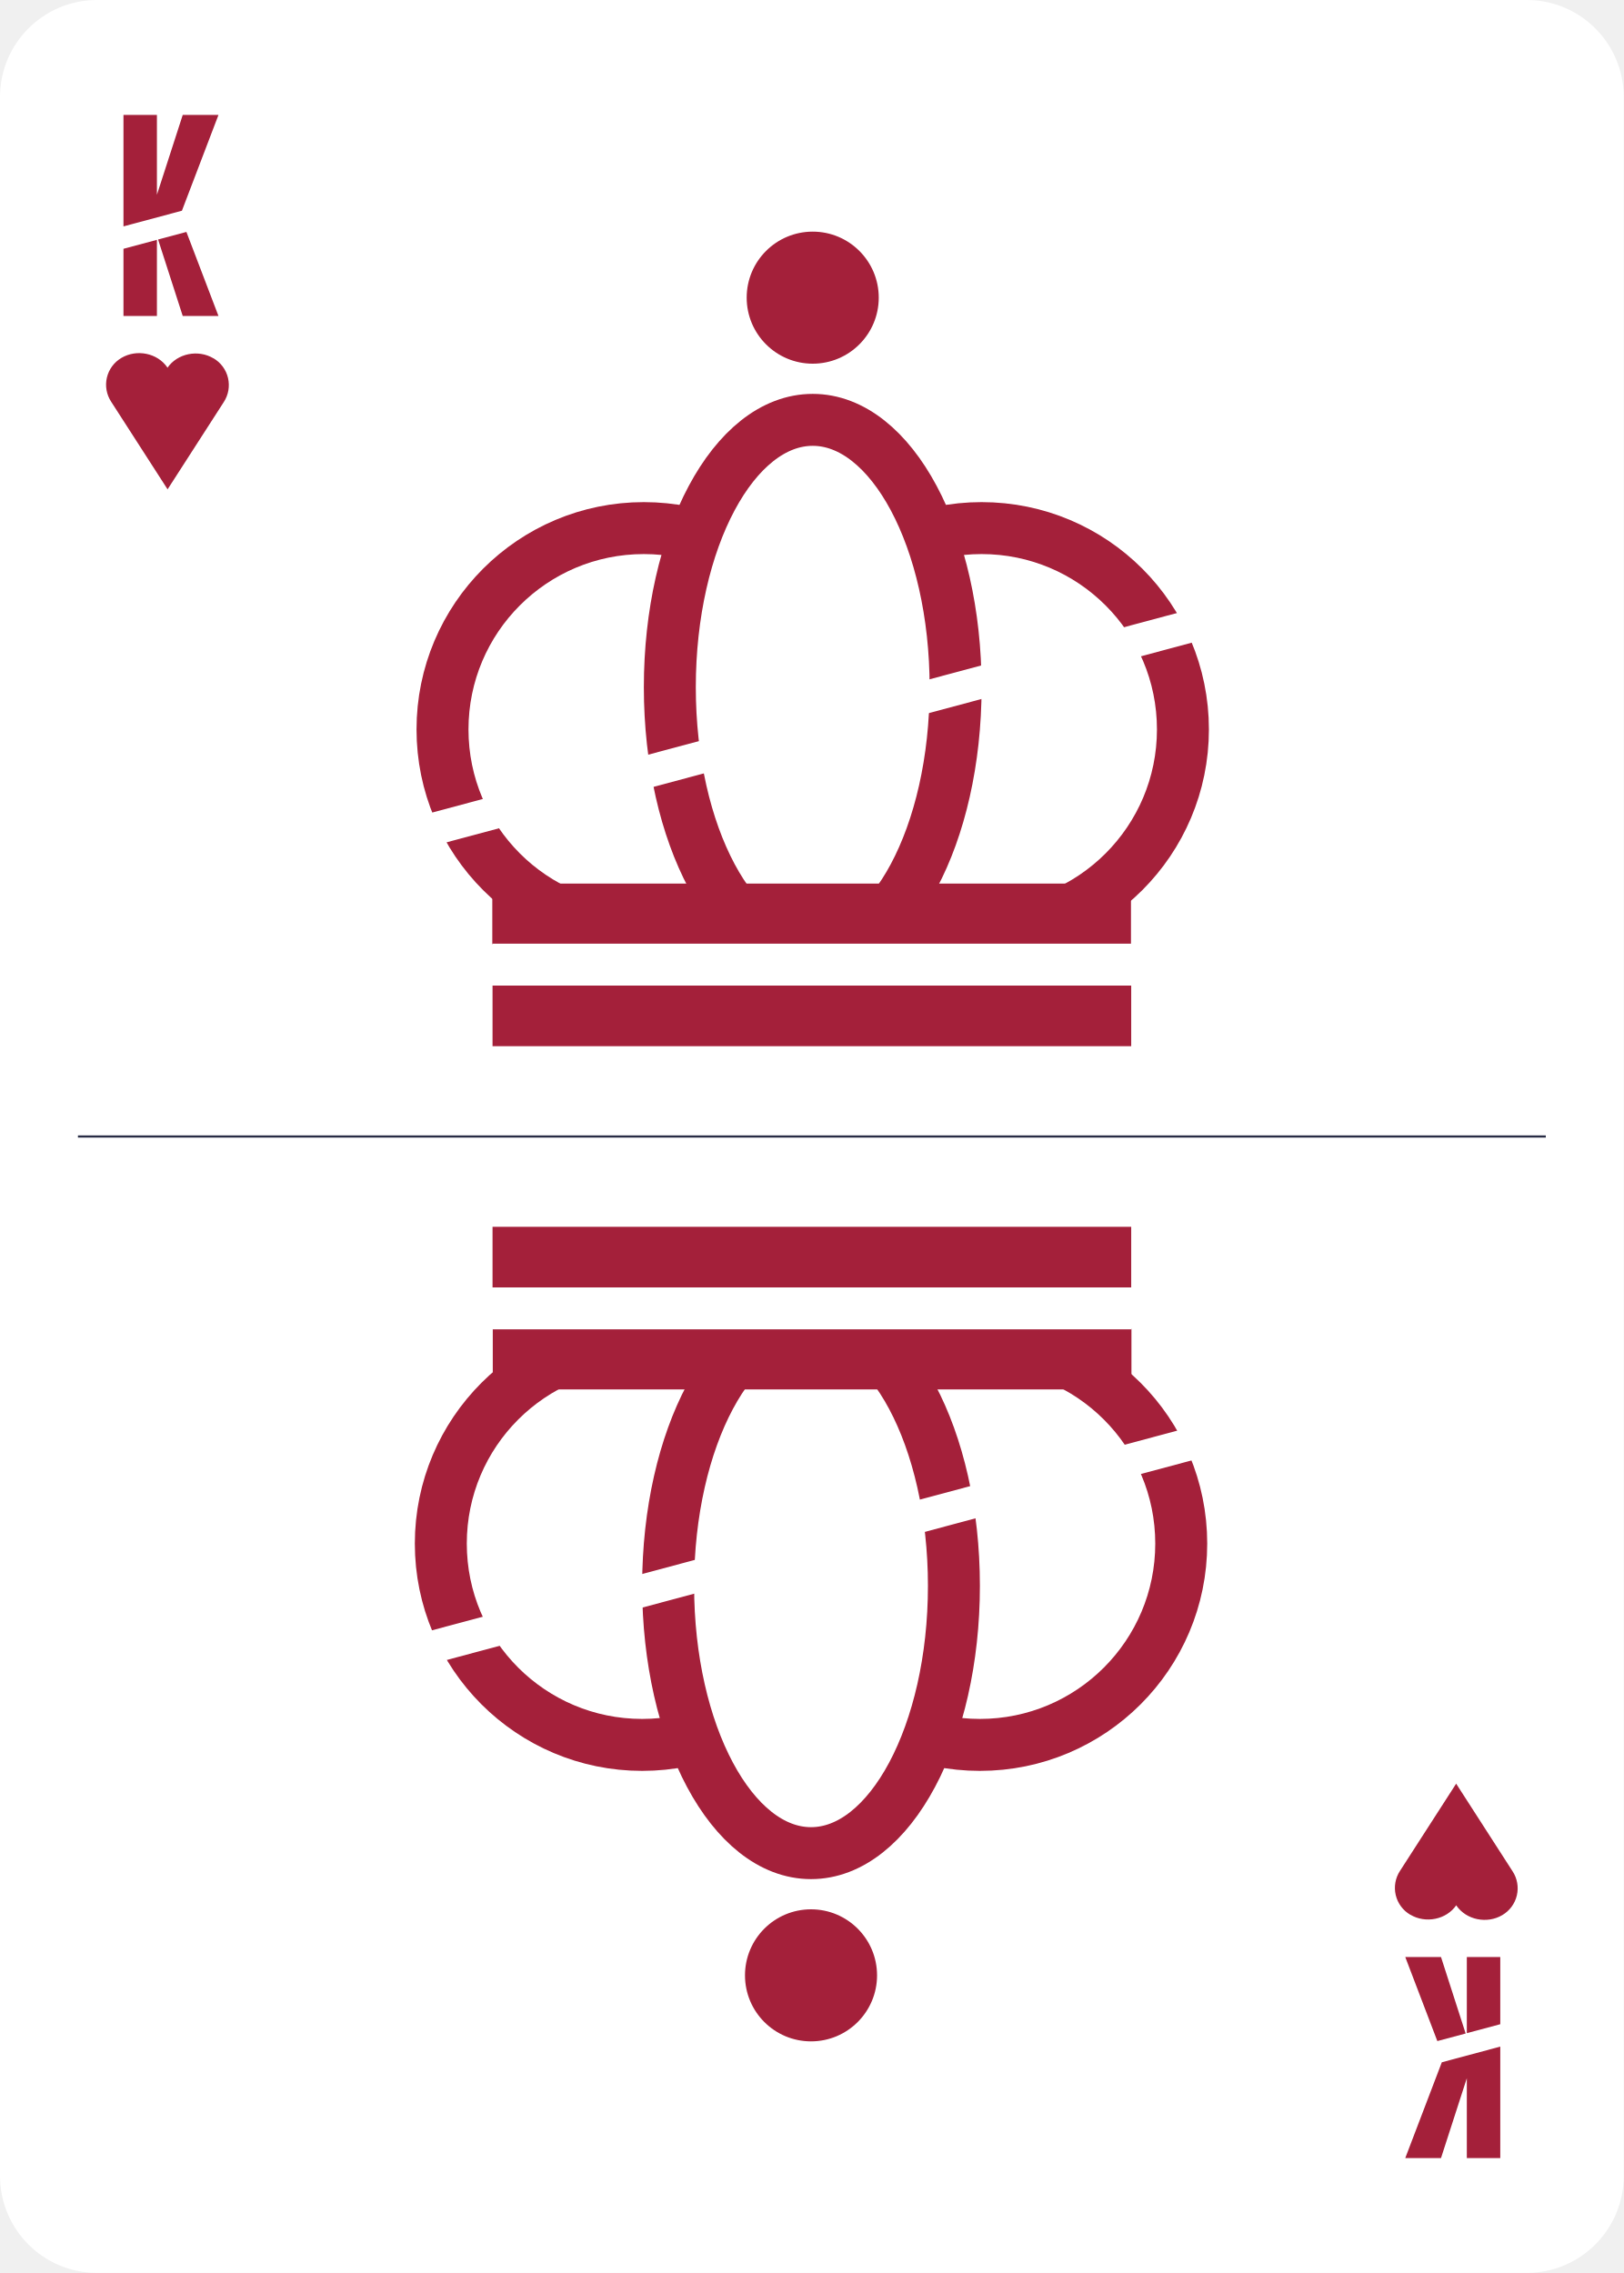
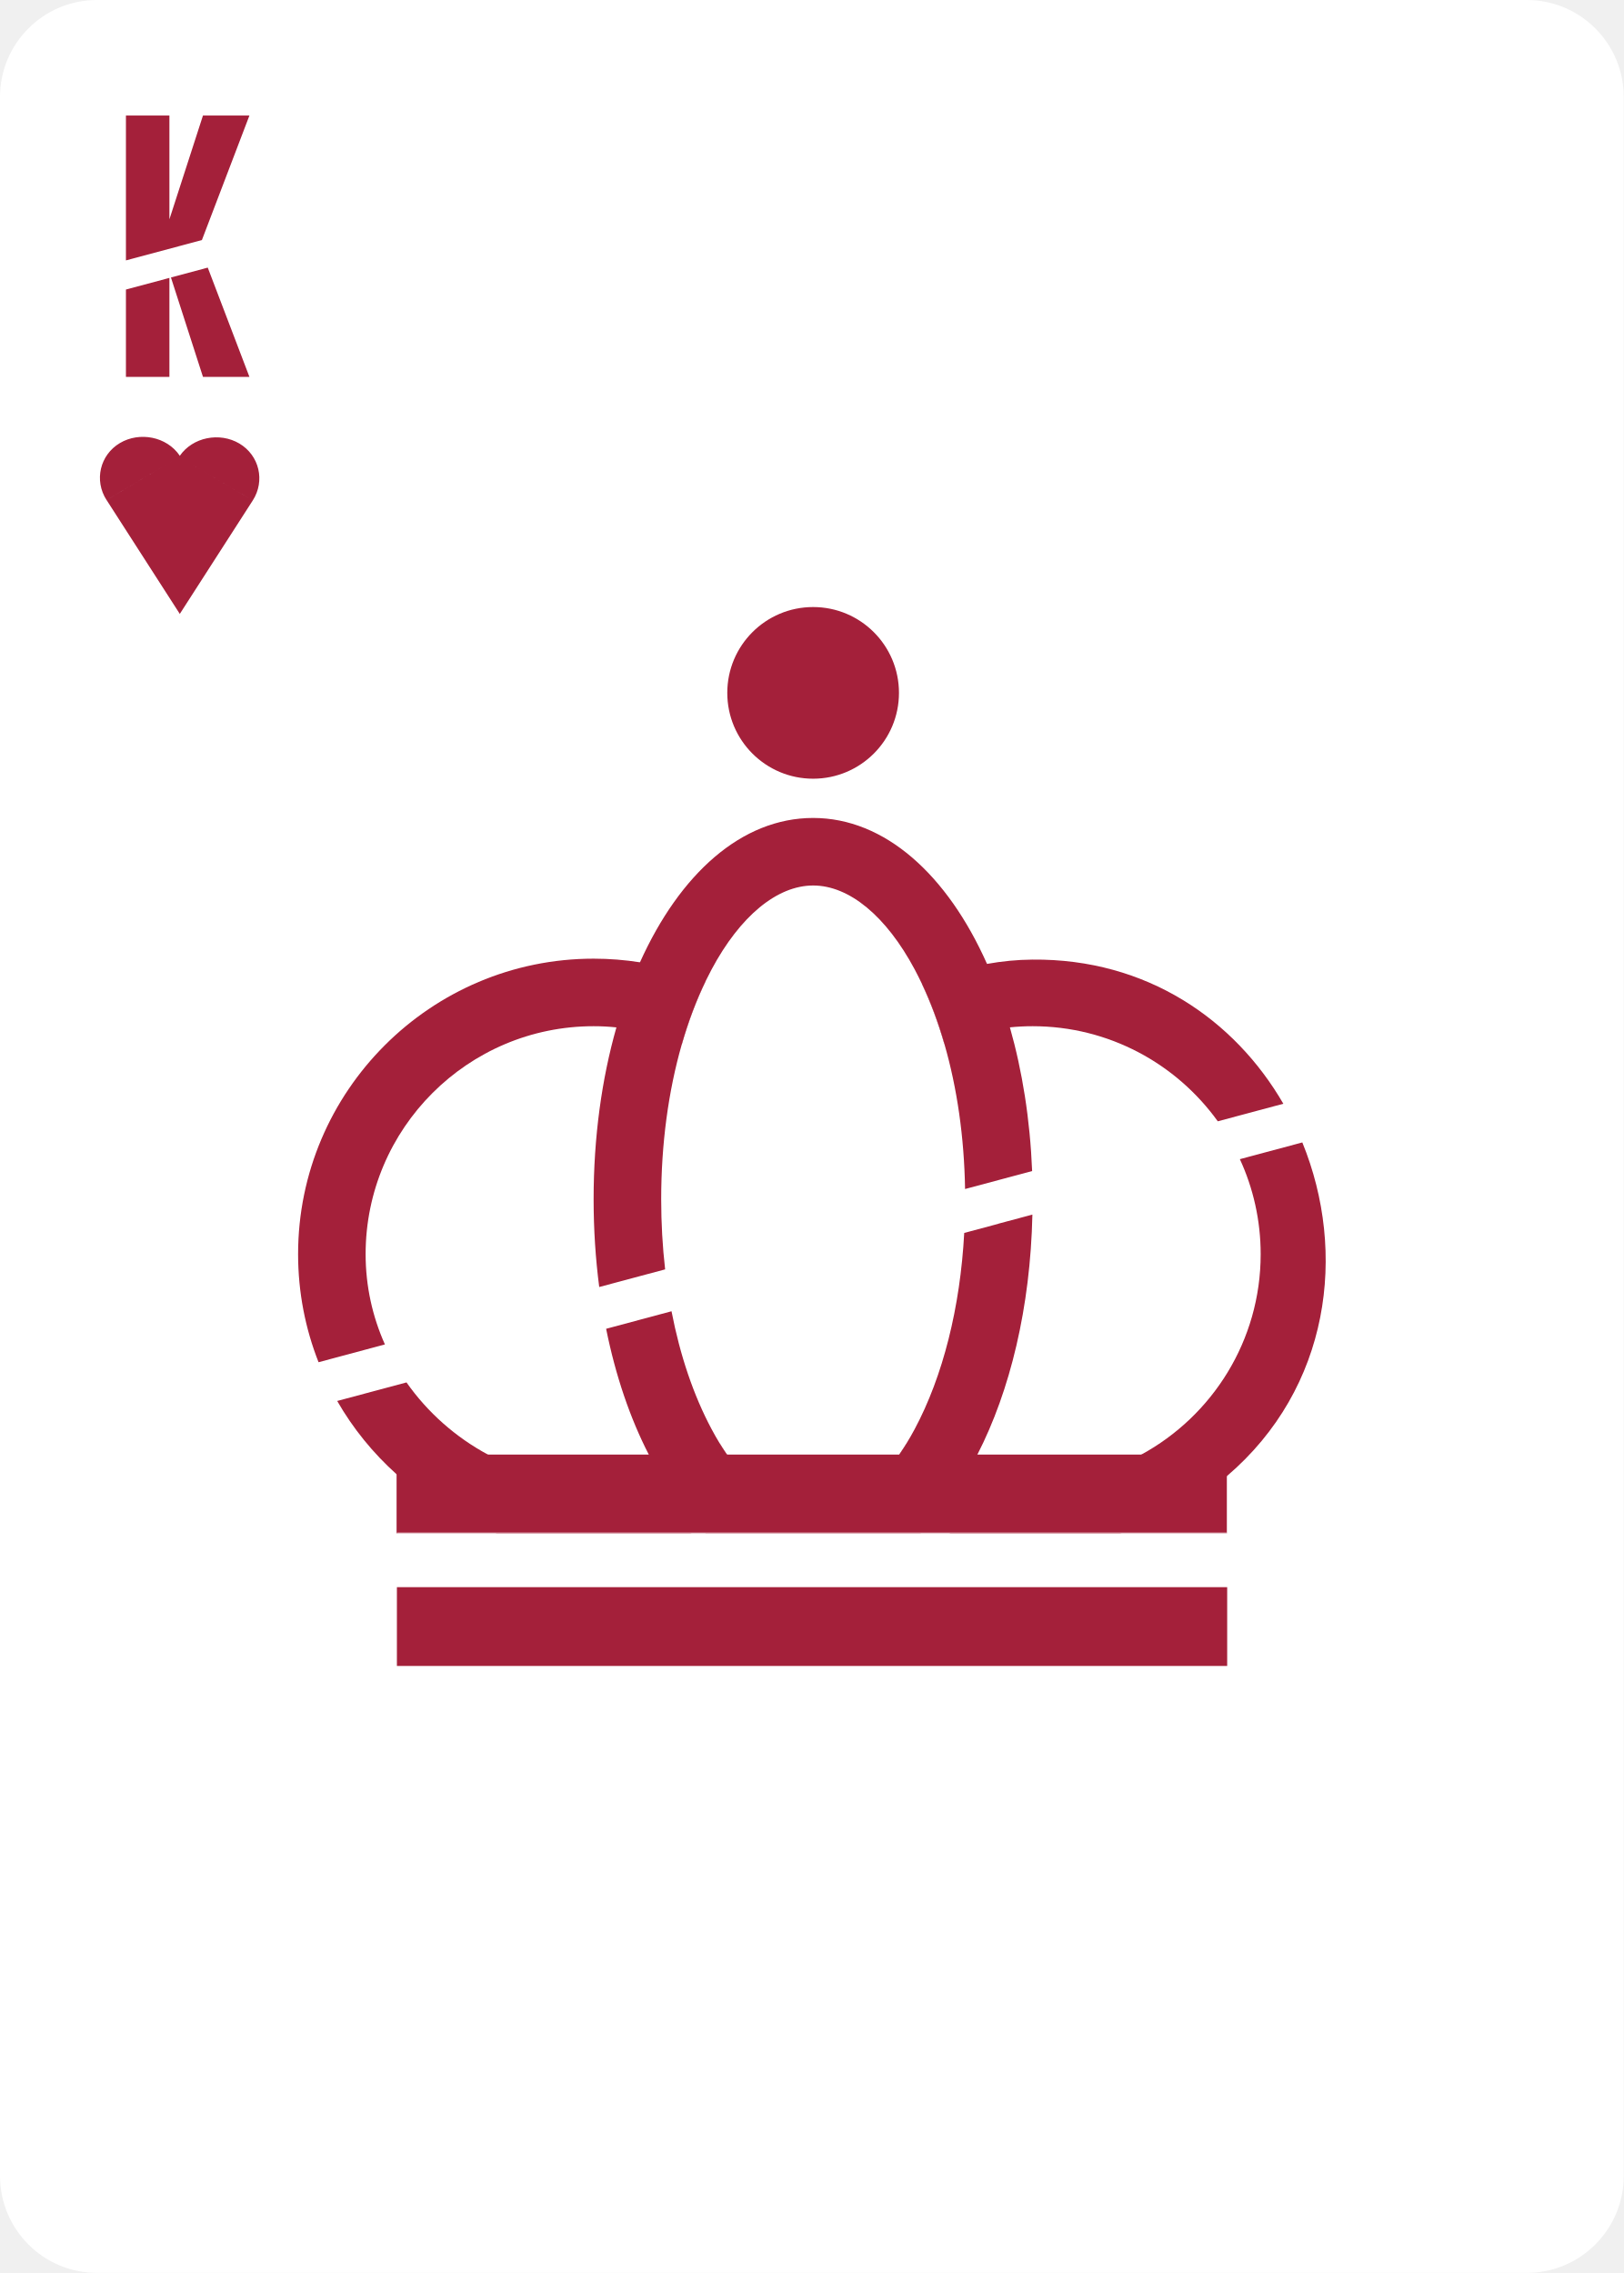
<svg xmlns="http://www.w3.org/2000/svg" viewBox="0 0 750 1050">
-   <defs>
-     <clipPath id="a">
-       <path style="fill:none" d="M-36-36h822v1122H-36z" />
-     </clipPath>
-   </defs>
-   <rect width="750" height="1049.95" rx="44.82" style="fill:#fff" data-name="Ebene 2" />
-   <g data-name="Ebene 1 Kopie 2">
-     <path style="fill:none;stroke:#282c44" d="M36 525h678" />
-     <g style="clip-path:url(#a)">
-       <circle cx="297.39" cy="336.95" r="93" style="fill:none;stroke:#a4203a;stroke-width:24px" />
-       <circle cx="452.61" cy="713.05" r="93" style="fill:none;stroke:#a4203a;stroke-width:24px" />
-       <circle cx="453.39" cy="336.95" r="93" style="fill:none;stroke:#a4203a;stroke-width:24px" />
-       <circle cx="296.61" cy="713.05" r="93" style="fill:none;stroke:#a4203a;stroke-width:24px" />
-       <path d="M375.39 441c36.45 0 66-55.29 66-123.5s-29.55-123.5-66-123.5-66 55.3-66 123.5 29.54 123.5 66 123.5" style="fill:#fff" />
-       <ellipse cx="375.39" cy="317.45" rx="66" ry="123.5" style="fill:none;stroke:#a4203a;stroke-width:24px" />
-       <path d="M374.61 609.05c-36.45 0-66 55.29-66 123.5s29.55 123.5 66 123.5 66-55.3 66-123.5-29.54-123.5-66-123.5" style="fill:#fff" />
-       <ellipse cx="374.61" cy="732.55" rx="66" ry="123.5" style="fill:none;stroke:#a4203a;stroke-width:24px" />
+   <g id="uuid-6c9197c7-c5c8-4a33-b63f-7a4a9bfadcd4">
+     <rect width="750" height="1049.95" rx="44.82" ry="44.82" style="fill:#fff;" />
+   </g>
+   <g id="uuid-1c245ce5-c908-40eb-b315-f0088a10c467">
+     <g>
+       <path d="M311.17,447.95c-5.07-1.43-10.27-2.57-15.57-3.42-6.98-1.1-14.13-1.68-21.41-1.68-75.27,0-136.5,61.24-136.5,136.5,0,17.61,3.35,34.45,9.45,49.92l30.65-8.22c-5.71-12.75-8.91-26.83-8.91-41.7,0-58.06,47.23-105.3,105.3-105.3,3.56,0,7.07,.18,10.53,.55,5.29,.53,10.45,1.48,15.46,2.81,5.08,1.33,10,3.04,14.72,5.1,3.02-10.54,6.73-20.41,11.1-29.42-4.81-2-9.75-3.71-14.82-5.14Zm37.86,239.32c-.44-.39-.88-.81-1.33-1.22-.43-.4-.86-.82-1.29-1.23-.38-.38-.74-.74-1.1-1.12-.36-.38-.73-.77-1.09-1.16-.36-.39-.73-.79-1.09-1.2-.35-.4-.71-.81-1.08-1.22-.7-.83-1.42-1.69-2.12-2.57-.35-.44-.7-.9-1.05-1.35-.35-.46-.7-.92-1.05-1.39-.69-.94-1.37-1.9-2.04-2.87-.38-.53-.74-1.08-1.11-1.64-.35-.52-.7-1.05-1.04-1.59-.4-.62-.81-1.26-1.2-1.91-2.73,1.85-5.52,3.56-8.41,5.14-1.68,.92-3.39,1.79-5.12,2.61-4.74,2.29-9.65,4.2-14.69,5.71-1.65,.51-3.33,.96-5,1.38-26.01,6.37-52,2.05-73.85-9.7-14.9-8.01-27.87-19.47-37.61-33.34l-32.01,8.57c7.29,12.71,16.59,24.14,27.44,33.86,13.1,11.74,28.48,21,45.38,27,.3,.1,.59,.21,.88,.31h89.43c.29-.09,.58-.19,.87-.31,1.44-.49,2.86-1.03,4.28-1.59,5.2-2.04,10.24-4.39,15.11-7.05,4.86-2.64,9.53-5.56,14.01-8.75-1.39-1.03-2.76-2.16-4.12-3.37Z" style="fill:#a4203a;" />
+       <path d="M476.9,443.28c-7.06,.06-14.09,.74-21.01,1.99-5.2,.94-10.35,2.18-15.39,3.74-4.99,1.52-9.91,3.35-14.69,5.45,4.06,8.57,7.53,17.9,10.39,27.82,4.76-2.01,9.68-3.68,14.77-4.97,5.03-1.29,10.19-2.21,15.48-2.73,3.46-.35,6.98-.53,10.53-.53,35.18,0,66.38,17.34,85.51,43.93l30.28-8.11c-22.45-38.81-63.11-67.09-115.87-66.59Zm-37.92,265.04c-.36-.09-.73-.19-1.09-.31-3.12-.92-6.21-1.95-9.27-3.09-5.19-1.95-10.26-4.21-15.14-6.81-4.85-2.56-9.53-5.43-14-8.62,.7-.56,1.4-1.14,2.11-1.75,.29-.25,.57-.49,.86-.75,.48-.44,.97-.9,1.46-1.36,.25-.22,.48-.47,.73-.7,1.39-1.36,2.76-2.82,4.11-4.38,.62-.71,1.23-1.44,1.86-2.2,.31-.4,.65-.81,.97-1.23,.32-.42,.65-.83,.96-1.25,.32-.42,.64-.84,.95-1.27,.32-.43,.64-.87,.95-1.31s.62-.88,.94-1.34c.73-1.04,1.43-2.12,2.13-3.21,.38-.58,.74-1.17,1.1-1.77,2.66,1.78,5.41,3.44,8.24,4.98,1.75,.96,3.54,1.86,5.36,2.72,4.73,2.24,9.65,4.12,14.73,5.63,9.53,2.86,19.62,4.38,30.06,4.38,18.15,0,35.23-4.61,50.15-12.73,32.81-17.85,55.15-52.65,55.15-92.57,0-15.66-3.44-30.54-9.61-43.91l28.85-7.73c20.75,50.83,12.87,113.39-34.84,154.14-2.56,2.2-5.24,4.32-8.02,6.37-12.15,8.94-25.83,15.55-40.25,19.8-.35,.1-.71,.21-1.07,.31h-78.36Z" style="fill:#a4203a;" />
+       <path d="M328.67,660.17c-8.32-15.57-14.57-34.1-18.49-54.41l-15.07,4.04c4.73,23.91,12.43,45.14,22.24,62.11h6.67c2.89-1.57,5.68-3.29,8.41-5.14-1.29-2.12-2.55-4.32-3.77-6.62Zm122.3-182.86c-2.95-10.15-6.46-19.63-10.46-28.3-15.74-34.03-38.99-55.56-64.92-55.56s-48.7,21.09-64.42,54.5c-4.22,8.98-7.93,18.86-11,29.46-6.63,22.76-10.39,48.85-10.39,76.6,0,12.54,.77,24.75,2.22,36.45l15.2-4.07c-1.2-10.5-1.82-21.35-1.82-32.38,0-25.48,3.29-49.88,9.5-71.5,3.02-10.54,6.73-20.41,11.1-29.42,.87-1.78,1.76-3.54,2.68-5.25,13.17-24.65,30.26-38.78,46.92-38.78s33.73,14.13,46.9,38.78c1.14,2.16,2.26,4.37,3.33,6.63,4.06,8.57,7.53,17.9,10.39,27.82,5.88,20.32,9.15,43.13,9.54,66.98l15.5-4.15c-.7-24.45-4.34-47.46-10.27-67.8Zm-5.6,92.24c-1.85,34.44-9.82,66.17-22.88,90.62-1.26,2.35-2.55,4.61-3.89,6.77-.36,.6-.73,1.18-1.11,1.77-.7,1.09-1.4,2.17-2.13,3.21-.31,.46-.62,.9-.94,1.34-.31,.44-.62,.88-.95,1.31-.31,.43-.62,.86-.95,1.27-.31,.42-.64,.83-.96,1.25-.32,.43-.66,.83-.97,1.23-.62,.75-1.23,1.48-1.86,2.2-1.35,1.56-2.72,3.02-4.11,4.38-.25,.23-.48,.48-.73,.7-.48,.47-.97,.92-1.46,1.36-.29,.26-.57,.51-.86,.75-.7,.61-1.4,1.2-2.11,1.75-7.73,6.17-15.87,9.46-23.89,9.46-7.53,0-15.12-2.89-22.42-8.32h-.01c-1.39-1.03-2.76-2.16-4.12-3.37-.44-.39-.88-.81-1.33-1.22-.43-.4-.86-.82-1.29-1.23-.38-.38-.74-.74-1.1-1.12-.36-.38-.73-.77-1.09-1.16-.36-.39-.73-.79-1.09-1.2-.35-.4-.71-.81-1.08-1.22-.7-.83-1.42-1.69-2.12-2.57-.35-.44-.7-.9-1.05-1.35-.35-.46-.7-.92-1.05-1.39-.69-.94-1.37-1.9-2.04-2.87-.38-.53-.74-1.08-1.11-1.64-.35-.52-.7-1.05-1.04-1.59-.4-.62-.81-1.26-1.2-1.91-1.29-2.12-2.55-4.32-3.77-6.62-8.32-15.57-14.57-34.1-18.49-54.41l-15.07,4.04c4.73,23.91,12.43,45.14,22.24,62.11,.51,.88,1.03,1.76,1.55,2.61,6.04,9.97,12.84,18.36,20.23,24.84,3.9,3.43,7.96,6.33,12.15,8.63,.18,.12,.38,.22,.57,.31h47.46c.2-.1,.39-.21,.59-.31,4.71-2.59,9.24-5.91,13.57-9.91,6.8-6.28,13.09-14.2,18.72-23.46,.55-.9,1.08-1.79,1.61-2.72,15.56-26.94,25.79-64.53,27.37-106.61l-15.81,4.24Z" style="fill:#fff;" />
+       <path d="M328.67,660.17c-8.32-15.57-14.57-34.1-18.49-54.41l-15.07,4.04c4.73,23.91,12.43,45.14,22.24,62.11h6.67c2.89-1.57,5.68-3.29,8.41-5.14-1.29-2.12-2.55-4.32-3.77-6.62Zm137.79-185.59c-2.96-10.43-6.5-20.24-10.56-29.31-18.38-41.29-47.27-67.42-80.31-67.42s-61.58,25.82-79.99,66.68c-4.19,9.28-7.84,19.34-10.88,30.07-6.76,23.74-10.53,50.66-10.53,79.4,0,13.99,.9,27.56,2.59,40.53l15.24-4.08,15.2-4.07c-1.2-10.5-1.82-21.35-1.82-32.38,0-25.48,3.29-49.88,9.5-71.5,3.02-10.54,6.73-20.41,11.1-29.42,.87-1.78,1.76-3.54,2.68-5.25,13.17-24.65,30.26-38.78,46.92-38.78s33.73,14.13,46.9,38.78c1.14,2.16,2.26,4.37,3.33,6.63,4.06,8.57,7.53,17.9,10.39,27.82,5.88,20.32,9.15,43.13,9.54,66.98l15.5-4.15,15.48-4.15c-.96-23.87-4.55-46.27-10.27-66.38Zm-5.28,90.73l-15.81,4.24c-1.85,34.44-9.82,66.17-22.88,90.62-1.26,2.35-2.55,4.61-3.89,6.77-.36,.6-.73,1.18-1.11,1.77-.7,1.09-1.4,2.17-2.13,3.21-.31,.46-.62,.9-.94,1.34-.31,.44-.62,.88-.95,1.31-.31,.43-.62,.86-.95,1.27-.31,.42-.64,.83-.96,1.25-.32,.43-.66,.83-.97,1.23-.62,.75-1.23,1.48-1.86,2.2-1.35,1.56-2.72,3.02-4.11,4.38-.25,.23-.48,.48-.73,.7-.48,.47-.97,.92-1.46,1.36-.29,.26-.57,.51-.86,.75-.7,.61-1.4,1.2-2.11,1.75-7.73,6.17-15.87,9.46-23.89,9.46-7.53,0-15.12-2.89-22.42-8.32h-.01c-1.39-1.03-2.76-2.16-4.12-3.37-.44-.39-.88-.81-1.33-1.22-.43-.4-.86-.82-1.29-1.23-.38-.38-.74-.74-1.1-1.12-.36-.38-.73-.77-1.09-1.16-.36-.39-.73-.79-1.09-1.2-.35-.4-.71-.81-1.08-1.22-.7-.83-1.42-1.69-2.12-2.57-.35-.44-.7-.9-1.05-1.35-.35-.46-.7-.92-1.05-1.39-.69-.94-1.37-1.9-2.04-2.87-.38-.53-.74-1.08-1.11-1.64-.35-.52-.7-1.05-1.04-1.59-.4-.62-.81-1.26-1.2-1.91-1.29-2.12-2.55-4.32-3.77-6.62-8.32-15.57-14.57-34.1-18.49-54.41l-15.07,4.04-15.13,4.06c4.37,21.72,11.1,41.37,19.68,58.06,1.46,2.86,2.98,5.63,4.55,8.32,5.92,10.09,12.57,18.89,19.81,26.18,.53,.53,1.07,1.07,1.61,1.59,.1,.1,.21,.21,.32,.31h99.24c.12-.09,.22-.19,.32-.31,1.04-.99,2.08-2.03,3.09-3.09,6.66-6.98,12.81-15.26,18.3-24.65,1.59-2.69,3.11-5.47,4.58-8.35,15.09-29.39,24.47-67.91,25.39-110.82l-15.72,4.21Z" style="fill:#a4203a;" />
+       <rect x="183.18" y="671.93" width="383.5" height="36.4" style="fill:#a4203a;" />
+       <polygon points="517.35 708.33 566.68 708.33 566.68 708.01 518.41 708.01 437.89 708.01 425.53 708.01 399.91 708.01 351.29 708.01 325.64 708.01 319.75 708.01 228.57 708.01 183.33 708.01 183.33 708.33 229.45 708.33 318.88 708.33 325.96 708.33 351.86 708.33 399.32 708.33 425.2 708.33 438.98 708.33 517.35 708.33" style="fill:#fff;" />
+       <rect x="183.33" y="733.18" width="383.5" height="23.31" style="fill:#fff;" />
+       <rect x="183.33" y="733.18" width="383.5" height="36.4" style="fill:#a4203a;" />
+       <path d="M375.58,359.72c21.9,0,39.65-17.75,39.65-39.65s-17.75-39.65-39.65-39.65-39.65,17.75-39.65,39.65,17.75,39.65,39.65,39.65h0Z" style="fill:#a4203a;" />
    </g>
-     <path style="fill:#a4203a" d="M227.39 408.16h295v28h-295zM227.61 613.84h295v28h-295z" />
-     <path style="fill:#fff" d="M227.5 435.92h295v37.29h-295zM227.5 576.79h295v37.29h-295z" />
-     <path style="fill:#a4203a" d="M227.5 455.28h295v28h-295zM227.5 566.72h295v28h-295z" />
-     <g style="clip-path:url(#a)">
-       <path d="M375.39 168a30.5 30.5 0 1 0-30.5-30.5 30.5 30.5 0 0 0 30.5 30.5M374.61 882a30.5 30.5 0 1 0 30.5 30.5 30.51 30.51 0 0 0-30.5-30.5" style="fill:#a4203a" />
+     <g>
+       <polygon points="58.17 133.75 58.17 174.09 78.25 174.09 78.25 128.37 58.17 133.75" style="fill:#a4203a;" />
+       <polygon points="93.26 110.89 115.21 53.37 93.75 53.37 78.25 101.31 78.25 53.37 58.17 53.37 58.17 120.29 93.26 110.89" style="fill:#a4203a;" />
+       <polygon points="78.96 128.18 93.75 174.09 115.21 174.09 95.96 123.62 78.96 128.18" style="fill:#a4203a;" />
    </g>
-     <path transform="rotate(-15 385.8549 333.1968)" style="fill:#fff" d="M169.87 325.72h432v15h-432z" />
-     <path transform="rotate(-15 364.1061 716.7425)" style="fill:#fff" d="M148.13 709.28h432v15h-432z" />
-     <g style="clip-path:url(#a)">
-       <path d="M98.54 165.5c-7-4.16-16.61-2.3-21.22 4.43v-.17c-4.6-6.73-14.23-8.59-21.23-4.43a14.34 14.34 0 0 0-4.74 20.25l26-15.42-26 15.42 26 40.38v.17l26-40.38-26-15.42 26 15.42a14.35 14.35 0 0 0-4.75-20.25M651.46 884.5c7 4.16 16.61 2.3 21.22-4.43v.17c4.6 6.73 14.23 8.59 21.23 4.43a14.34 14.34 0 0 0 4.74-20.25l-26 15.42 26-15.42-26-40.38v-.17l-26 40.38 26 15.42-26-15.42a14.35 14.35 0 0 0 4.75 20.25" style="fill:#a4203a" />
-     </g>
-     <path style="fill:#a4203a" d="m84.03 97.34 16.88-44.24H84.4L72.48 89.97V53.1H57.03v51.48l27-7.24zM73.02 110.64l11.38 35.32h16.51L86.1 107.14l-13.08 3.5zM57.03 114.93v31.03h15.45v-35.17l-15.45 4.14zM692.97 935.07v-31.03h-15.45v35.17l15.45-4.14zM676.98 939.36l-11.38-35.32h-16.51l14.81 38.82 13.08-3.5zM665.97 952.66l-16.88 44.24h16.51l11.92-36.88v36.88h15.45v-51.48l-27 7.24z" />
+     <path d="M110.57,204.89c-9.1-5.4-21.6-2.99-27.59,5.76v-.22c-5.99-8.75-18.5-11.16-27.6-5.76-9.23,5.48-12,17.26-6.17,26.32l33.77-20.04-33.75,20.04,33.75,52.49v.22l33.75-52.49-33.75-20.04,33.76,20.04c5.82-9.06,3.06-20.84-6.17-26.32" style="fill:#a4203a;" />
  </g>
</svg>
